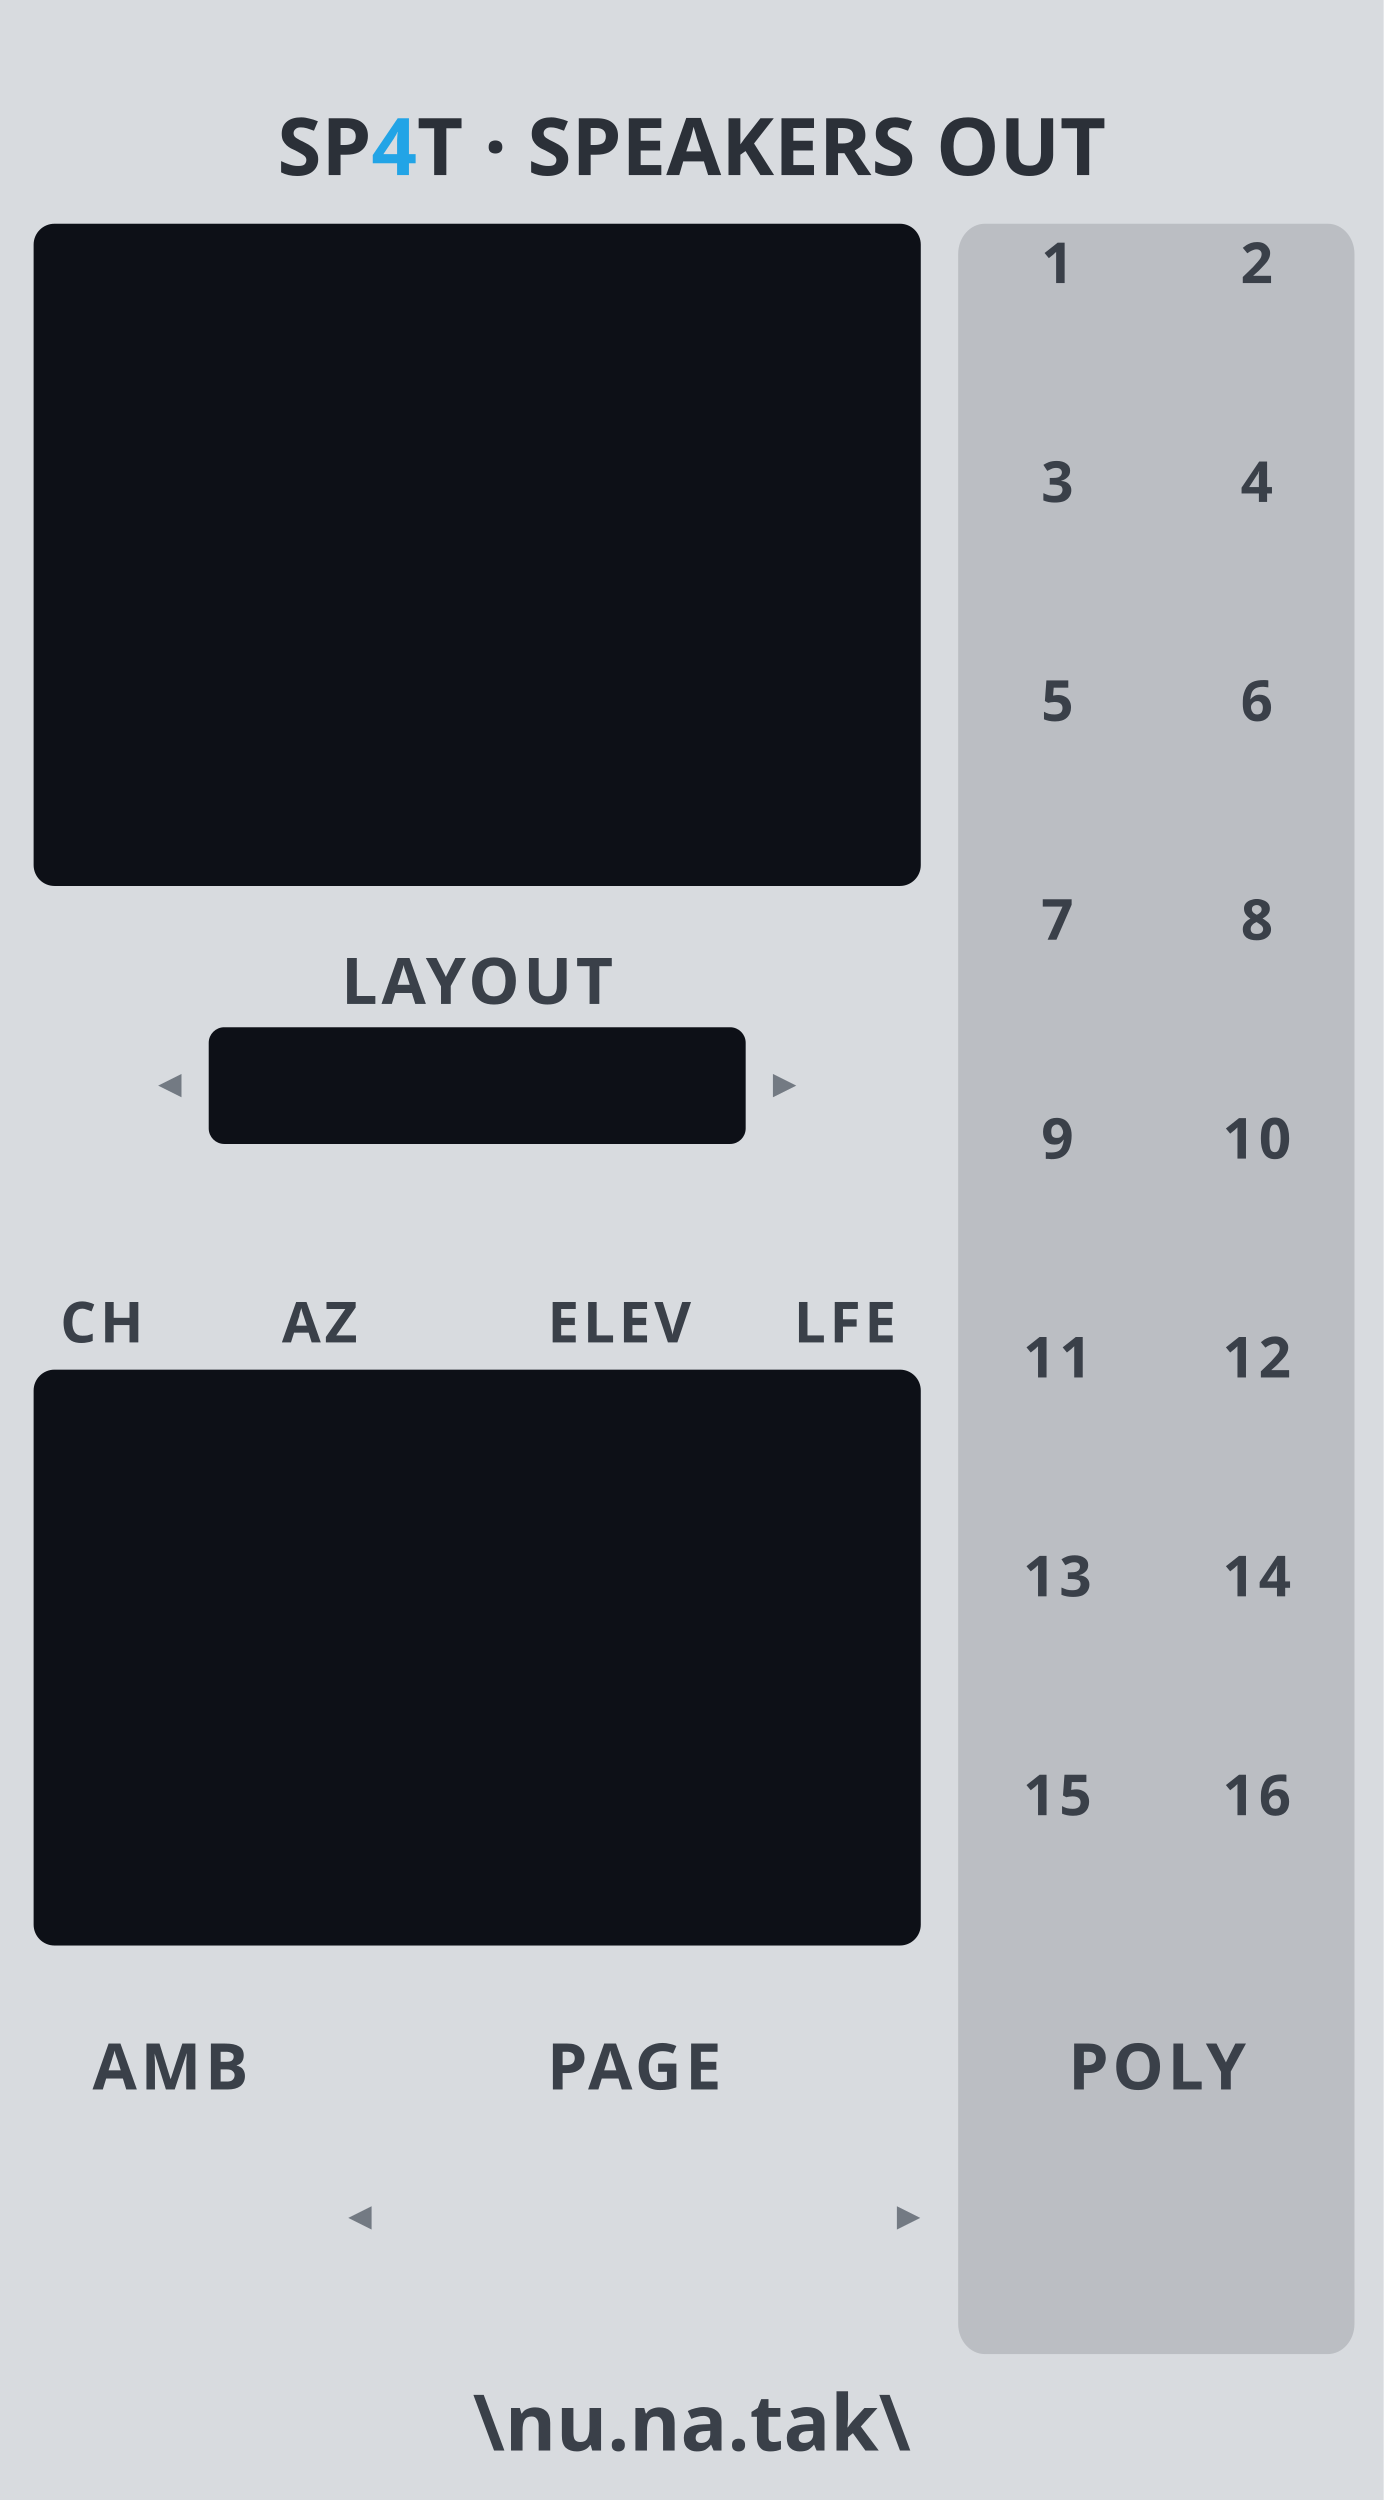
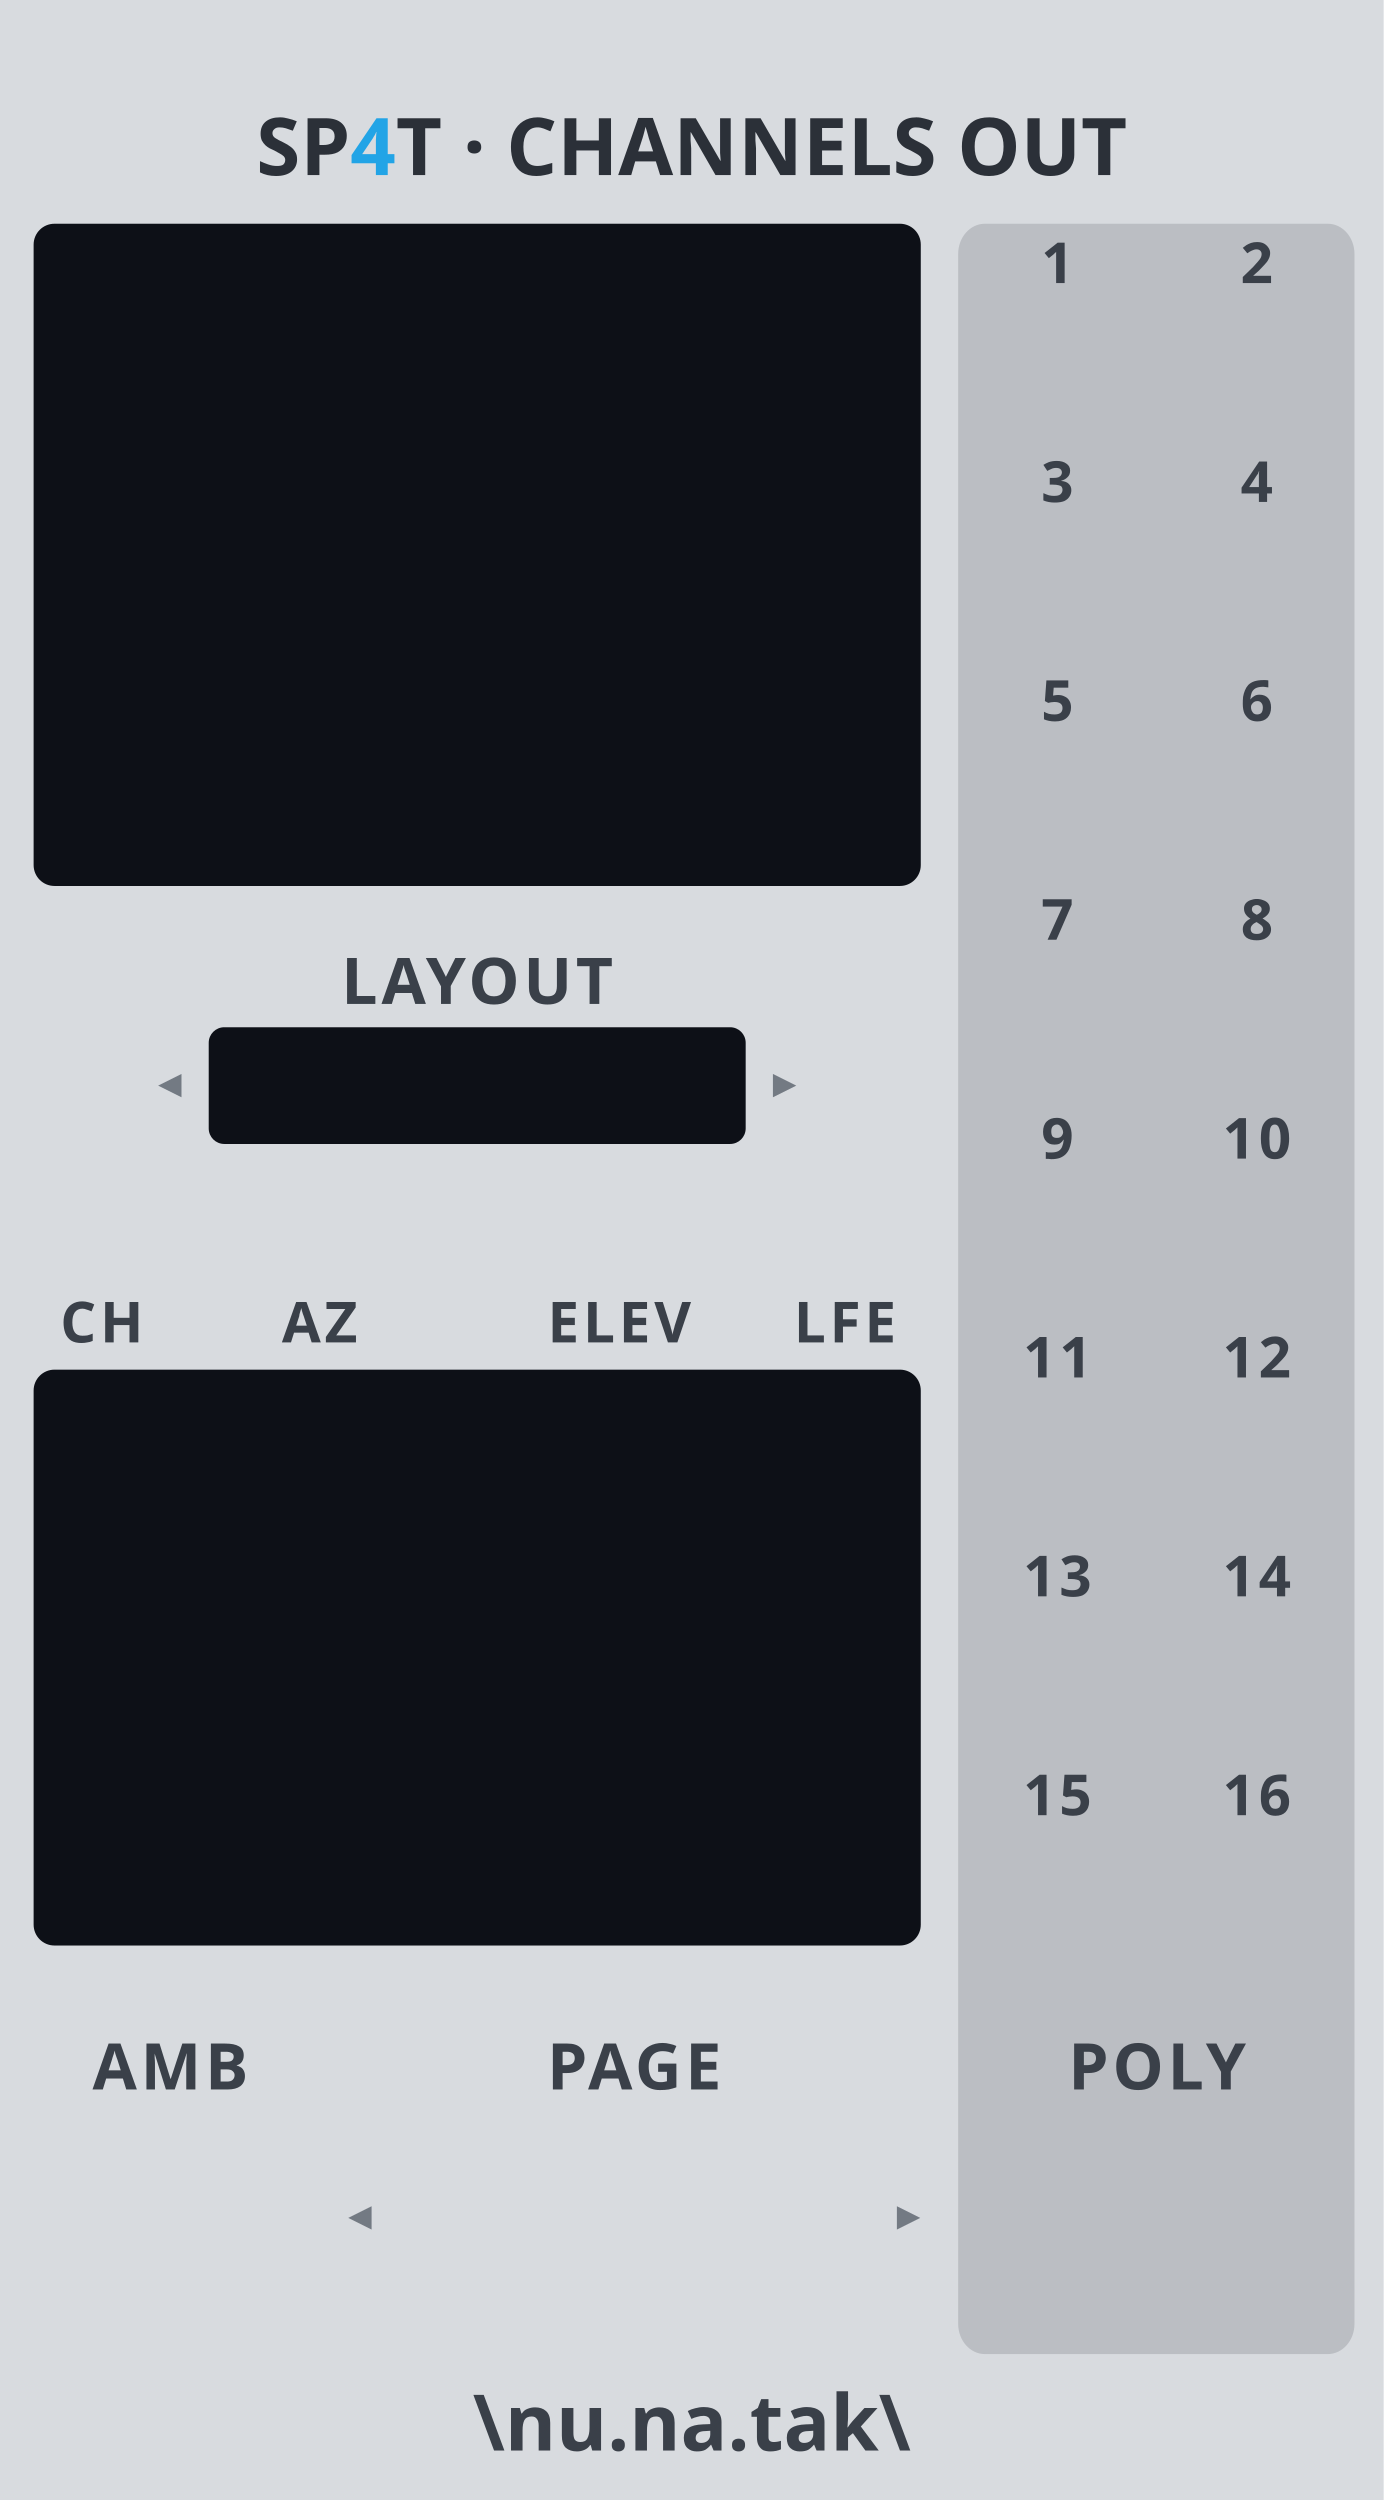
<svg xmlns="http://www.w3.org/2000/svg" version="1.1" width="71.12mm" height="128.5mm" viewBox="0 0 71.12 128.5">
  <defs id="component-defs">
    
    
    
  </defs>
  <g id="panel">
    <rect id="background" x="0" y="0" width="71.12" height="128.5" fill="#d8dbdf" />
-     <text id="title" x="35.56" y="9" font-family="'Rounded Mplus 1c', 'Arial Rounded MT Bold', sans-serif" font-size="4.1" font-weight="700" text-anchor="middle" fill="#2b3038">SP<tspan fill="#22a4e6" id="title-accent">4</tspan>T · SPEAKERS OUT</text>
+     <text id="title" x="35.56" y="9" font-family="'Rounded Mplus 1c', 'Arial Rounded MT Bold', sans-serif" font-size="4.1" font-weight="700" text-anchor="middle" fill="#2b3038">SP<tspan fill="#22a4e6" id="title-accent">4</tspan>T · CHANNELS OUT</text>
    <text id="brand" x="35.56" y="125.958" font-family="'Rounded Mplus 1c', 'Arial Rounded MT Bold', sans-serif" font-size="4" font-weight="700" text-anchor="middle" fill="#3a4049">\nu.na.tak\</text>
    <rect id="screen" x="1.728" y="11.5" width="45.6" height="34.039" rx="1.072" fill="#0d1017" />
    <text x="24.528" y="51.6" style="font-weight:600;font-size:3.3px;font-family:'Barlow Condensed', 'Arial Narrow', sans-serif;letter-spacing:0.2;text-anchor:middle;fill:#3a4049">LAYOUT</text>
    <rect id="layout-screen" x="10.728" y="52.8" width="27.6" height="6" rx="0.8" fill="#0d1017" />
    <path id="layout-prev-arrow" d="M 8.128,55.8 L 9.328,55.2 L 9.328,56.4 Z" style="fill:#737a83;stroke:none" />
    <path id="layout-next-arrow" d="M 40.928,55.8 L 39.728,55.2 L 39.728,56.4 Z" style="fill:#737a83;stroke:none" />
    <text x="5.228" y="69" style="font-weight:600;font-size:2.9px;font-family:'Barlow Condensed', 'Arial Narrow', sans-serif;letter-spacing:0.2;text-anchor:middle;fill:#3a4049">CH</text>
    <text x="16.428" y="69" style="font-weight:600;font-size:2.9px;font-family:'Barlow Condensed', 'Arial Narrow', sans-serif;letter-spacing:0.2;text-anchor:middle;fill:#3a4049">AZ</text>
    <text x="31.828" y="69" style="font-weight:600;font-size:2.9px;font-family:'Barlow Condensed', 'Arial Narrow', sans-serif;letter-spacing:0.2;text-anchor:middle;fill:#3a4049">ELEV</text>
    <text x="43.428" y="69" style="font-weight:600;font-size:2.9px;font-family:'Barlow Condensed', 'Arial Narrow', sans-serif;letter-spacing:0.2;text-anchor:middle;fill:#3a4049">LFE</text>
    <rect id="table-screen" x="1.728" y="70.4" width="45.6" height="29.6" rx="1.072" fill="#0d1017" />
    <text x="8.756" y="107.4" style="font-weight:600;font-size:3.3px;font-family:'Barlow Condensed', 'Arial Narrow', sans-serif;letter-spacing:0.2;text-anchor:middle;fill:#3a4049">AMB</text>
    <text x="32.6" y="107.4" style="font-weight:600;font-size:3.3px;font-family:'Barlow Condensed', 'Arial Narrow', sans-serif;letter-spacing:0.2;text-anchor:middle;fill:#3a4049">PAGE</text>
    <path id="page-prev-arrow" d="M 17.9,114 L 19.1,113.4 L 19.1,114.6 Z" style="fill:#737a83;stroke:none" />
    <path id="page-next-arrow" d="M 47.3,114 L 46.1,113.4 L 46.1,114.6 Z" style="fill:#737a83;stroke:none" />
    <rect id="outputs-block" x="49.25" y="11.5" width="20.37" height="109.5" rx="1.374" ry="1.552" style="fill:#bbbec3;stroke:none" />
    <text x="54.35" y="14.55" style="font-weight:600;font-size:2.9px;font-family:'Barlow Condensed', 'Arial Narrow', sans-serif;letter-spacing:0.2;text-anchor:middle;fill:#3a4049">1</text>
    <text x="64.6" y="14.55" style="font-weight:600;font-size:2.9px;font-family:'Barlow Condensed', 'Arial Narrow', sans-serif;letter-spacing:0.2;text-anchor:middle;fill:#3a4049">2</text>
    <text x="54.35" y="25.8" style="font-weight:600;font-size:2.9px;font-family:'Barlow Condensed', 'Arial Narrow', sans-serif;letter-spacing:0.2;text-anchor:middle;fill:#3a4049">3</text>
    <text x="64.6" y="25.8" style="font-weight:600;font-size:2.9px;font-family:'Barlow Condensed', 'Arial Narrow', sans-serif;letter-spacing:0.2;text-anchor:middle;fill:#3a4049">4</text>
    <text x="54.35" y="37.05" style="font-weight:600;font-size:2.9px;font-family:'Barlow Condensed', 'Arial Narrow', sans-serif;letter-spacing:0.2;text-anchor:middle;fill:#3a4049">5</text>
    <text x="64.6" y="37.05" style="font-weight:600;font-size:2.9px;font-family:'Barlow Condensed', 'Arial Narrow', sans-serif;letter-spacing:0.2;text-anchor:middle;fill:#3a4049">6</text>
    <text x="54.35" y="48.3" style="font-weight:600;font-size:2.9px;font-family:'Barlow Condensed', 'Arial Narrow', sans-serif;letter-spacing:0.2;text-anchor:middle;fill:#3a4049">7</text>
    <text x="64.6" y="48.3" style="font-weight:600;font-size:2.9px;font-family:'Barlow Condensed', 'Arial Narrow', sans-serif;letter-spacing:0.2;text-anchor:middle;fill:#3a4049">8</text>
    <text x="54.35" y="59.55" style="font-weight:600;font-size:2.9px;font-family:'Barlow Condensed', 'Arial Narrow', sans-serif;letter-spacing:0.2;text-anchor:middle;fill:#3a4049">9</text>
    <text x="64.6" y="59.55" style="font-weight:600;font-size:2.9px;font-family:'Barlow Condensed', 'Arial Narrow', sans-serif;letter-spacing:0.2;text-anchor:middle;fill:#3a4049">10</text>
    <text x="54.35" y="70.8" style="font-weight:600;font-size:2.9px;font-family:'Barlow Condensed', 'Arial Narrow', sans-serif;letter-spacing:0.2;text-anchor:middle;fill:#3a4049">11</text>
    <text x="64.6" y="70.8" style="font-weight:600;font-size:2.9px;font-family:'Barlow Condensed', 'Arial Narrow', sans-serif;letter-spacing:0.2;text-anchor:middle;fill:#3a4049">12</text>
    <text x="54.35" y="82.05" style="font-weight:600;font-size:2.9px;font-family:'Barlow Condensed', 'Arial Narrow', sans-serif;letter-spacing:0.2;text-anchor:middle;fill:#3a4049">13</text>
    <text x="64.6" y="82.05" style="font-weight:600;font-size:2.9px;font-family:'Barlow Condensed', 'Arial Narrow', sans-serif;letter-spacing:0.2;text-anchor:middle;fill:#3a4049">14</text>
    <text x="54.35" y="93.3" style="font-weight:600;font-size:2.9px;font-family:'Barlow Condensed', 'Arial Narrow', sans-serif;letter-spacing:0.2;text-anchor:middle;fill:#3a4049">15</text>
    <text x="64.6" y="93.3" style="font-weight:600;font-size:2.9px;font-family:'Barlow Condensed', 'Arial Narrow', sans-serif;letter-spacing:0.2;text-anchor:middle;fill:#3a4049">16</text>
    <text x="59.475" y="107.4" style="font-weight:600;font-size:3.3px;font-family:'Barlow Condensed', 'Arial Narrow', sans-serif;letter-spacing:0.2;text-anchor:middle;fill:#3a4049">POLY</text>
  </g>
  <g id="components" style="display:none">
    <circle id="prev-layout-param" cx="4.478" cy="55.8" r="2.646" fill="#ff0000" />
    <circle id="next-layout-param" cx="44.578" cy="55.8" r="2.646" fill="#ff0000" />
    <circle id="ambi-input" cx="8.756" cy="114" r="4.013" fill="#00ff00" />
    <circle id="prev-page-param" cx="22.6" cy="114" r="2.646" fill="#ff0000" />
    <circle id="next-page-param" cx="42.6" cy="114" r="2.646" fill="#ff0000" />
    <circle id="ch1-output" cx="54.35" cy="19.4" r="4.013" fill="#0000ff" />
    <circle id="ch2-output" cx="64.6" cy="19.4" r="4.013" fill="#0000ff" />
    <circle id="ch3-output" cx="54.35" cy="30.65" r="4.013" fill="#0000ff" />
    <circle id="ch4-output" cx="64.6" cy="30.65" r="4.013" fill="#0000ff" />
    <circle id="ch5-output" cx="54.35" cy="41.9" r="4.013" fill="#0000ff" />
    <circle id="ch6-output" cx="64.6" cy="41.9" r="4.013" fill="#0000ff" />
    <circle id="ch7-output" cx="54.35" cy="53.15" r="4.013" fill="#0000ff" />
    <circle id="ch8-output" cx="64.6" cy="53.15" r="4.013" fill="#0000ff" />
    <circle id="ch9-output" cx="54.35" cy="64.4" r="4.013" fill="#0000ff" />
    <circle id="ch10-output" cx="64.6" cy="64.4" r="4.013" fill="#0000ff" />
    <circle id="ch11-output" cx="54.35" cy="75.65" r="4.013" fill="#0000ff" />
    <circle id="ch12-output" cx="64.6" cy="75.65" r="4.013" fill="#0000ff" />
    <circle id="ch13-output" cx="54.35" cy="86.9" r="4.013" fill="#0000ff" />
    <circle id="ch14-output" cx="64.6" cy="86.9" r="4.013" fill="#0000ff" />
    <circle id="ch15-output" cx="54.35" cy="98.15" r="4.013" fill="#0000ff" />
    <circle id="ch16-output" cx="64.6" cy="98.15" r="4.013" fill="#0000ff" />
    <circle id="poly-output" cx="59.475" cy="114" r="4.013" fill="#0000ff" />
    <circle id="ch1-led" cx="51.25" cy="13.55" r="0.567" fill="#ff00ff" />
    <circle id="ch2-led" cx="61.5" cy="13.55" r="0.567" fill="#ff00ff" />
    <circle id="ch3-led" cx="51.25" cy="24.8" r="0.567" fill="#ff00ff" />
    <circle id="ch4-led" cx="61.5" cy="24.8" r="0.567" fill="#ff00ff" />
    <circle id="ch5-led" cx="51.25" cy="36.05" r="0.567" fill="#ff00ff" />
    <circle id="ch6-led" cx="61.5" cy="36.05" r="0.567" fill="#ff00ff" />
    <circle id="ch7-led" cx="51.25" cy="47.3" r="0.567" fill="#ff00ff" />
    <circle id="ch8-led" cx="61.5" cy="47.3" r="0.567" fill="#ff00ff" />
    <circle id="ch9-led" cx="51.25" cy="58.55" r="0.567" fill="#ff00ff" />
    <circle id="ch10-led" cx="61.5" cy="58.55" r="0.567" fill="#ff00ff" />
    <circle id="ch11-led" cx="51.25" cy="69.8" r="0.567" fill="#ff00ff" />
    <circle id="ch12-led" cx="61.5" cy="69.8" r="0.567" fill="#ff00ff" />
    <circle id="ch13-led" cx="51.25" cy="81.05" r="0.567" fill="#ff00ff" />
    <circle id="ch14-led" cx="61.5" cy="81.05" r="0.567" fill="#ff00ff" />
    <circle id="ch15-led" cx="51.25" cy="92.3" r="0.567" fill="#ff00ff" />
    <circle id="ch16-led" cx="61.5" cy="92.3" r="0.567" fill="#ff00ff" />
    <circle id="page1-led" cx="27.5" cy="114" r="0.567" fill="#ff00ff" />
    <circle id="page2-led" cx="30.9" cy="114" r="0.567" fill="#ff00ff" />
    <circle id="page3-led" cx="34.3" cy="114" r="0.567" fill="#ff00ff" />
    <circle id="page4-led" cx="37.7" cy="114" r="0.567" fill="#ff00ff" />
  </g>
</svg>
